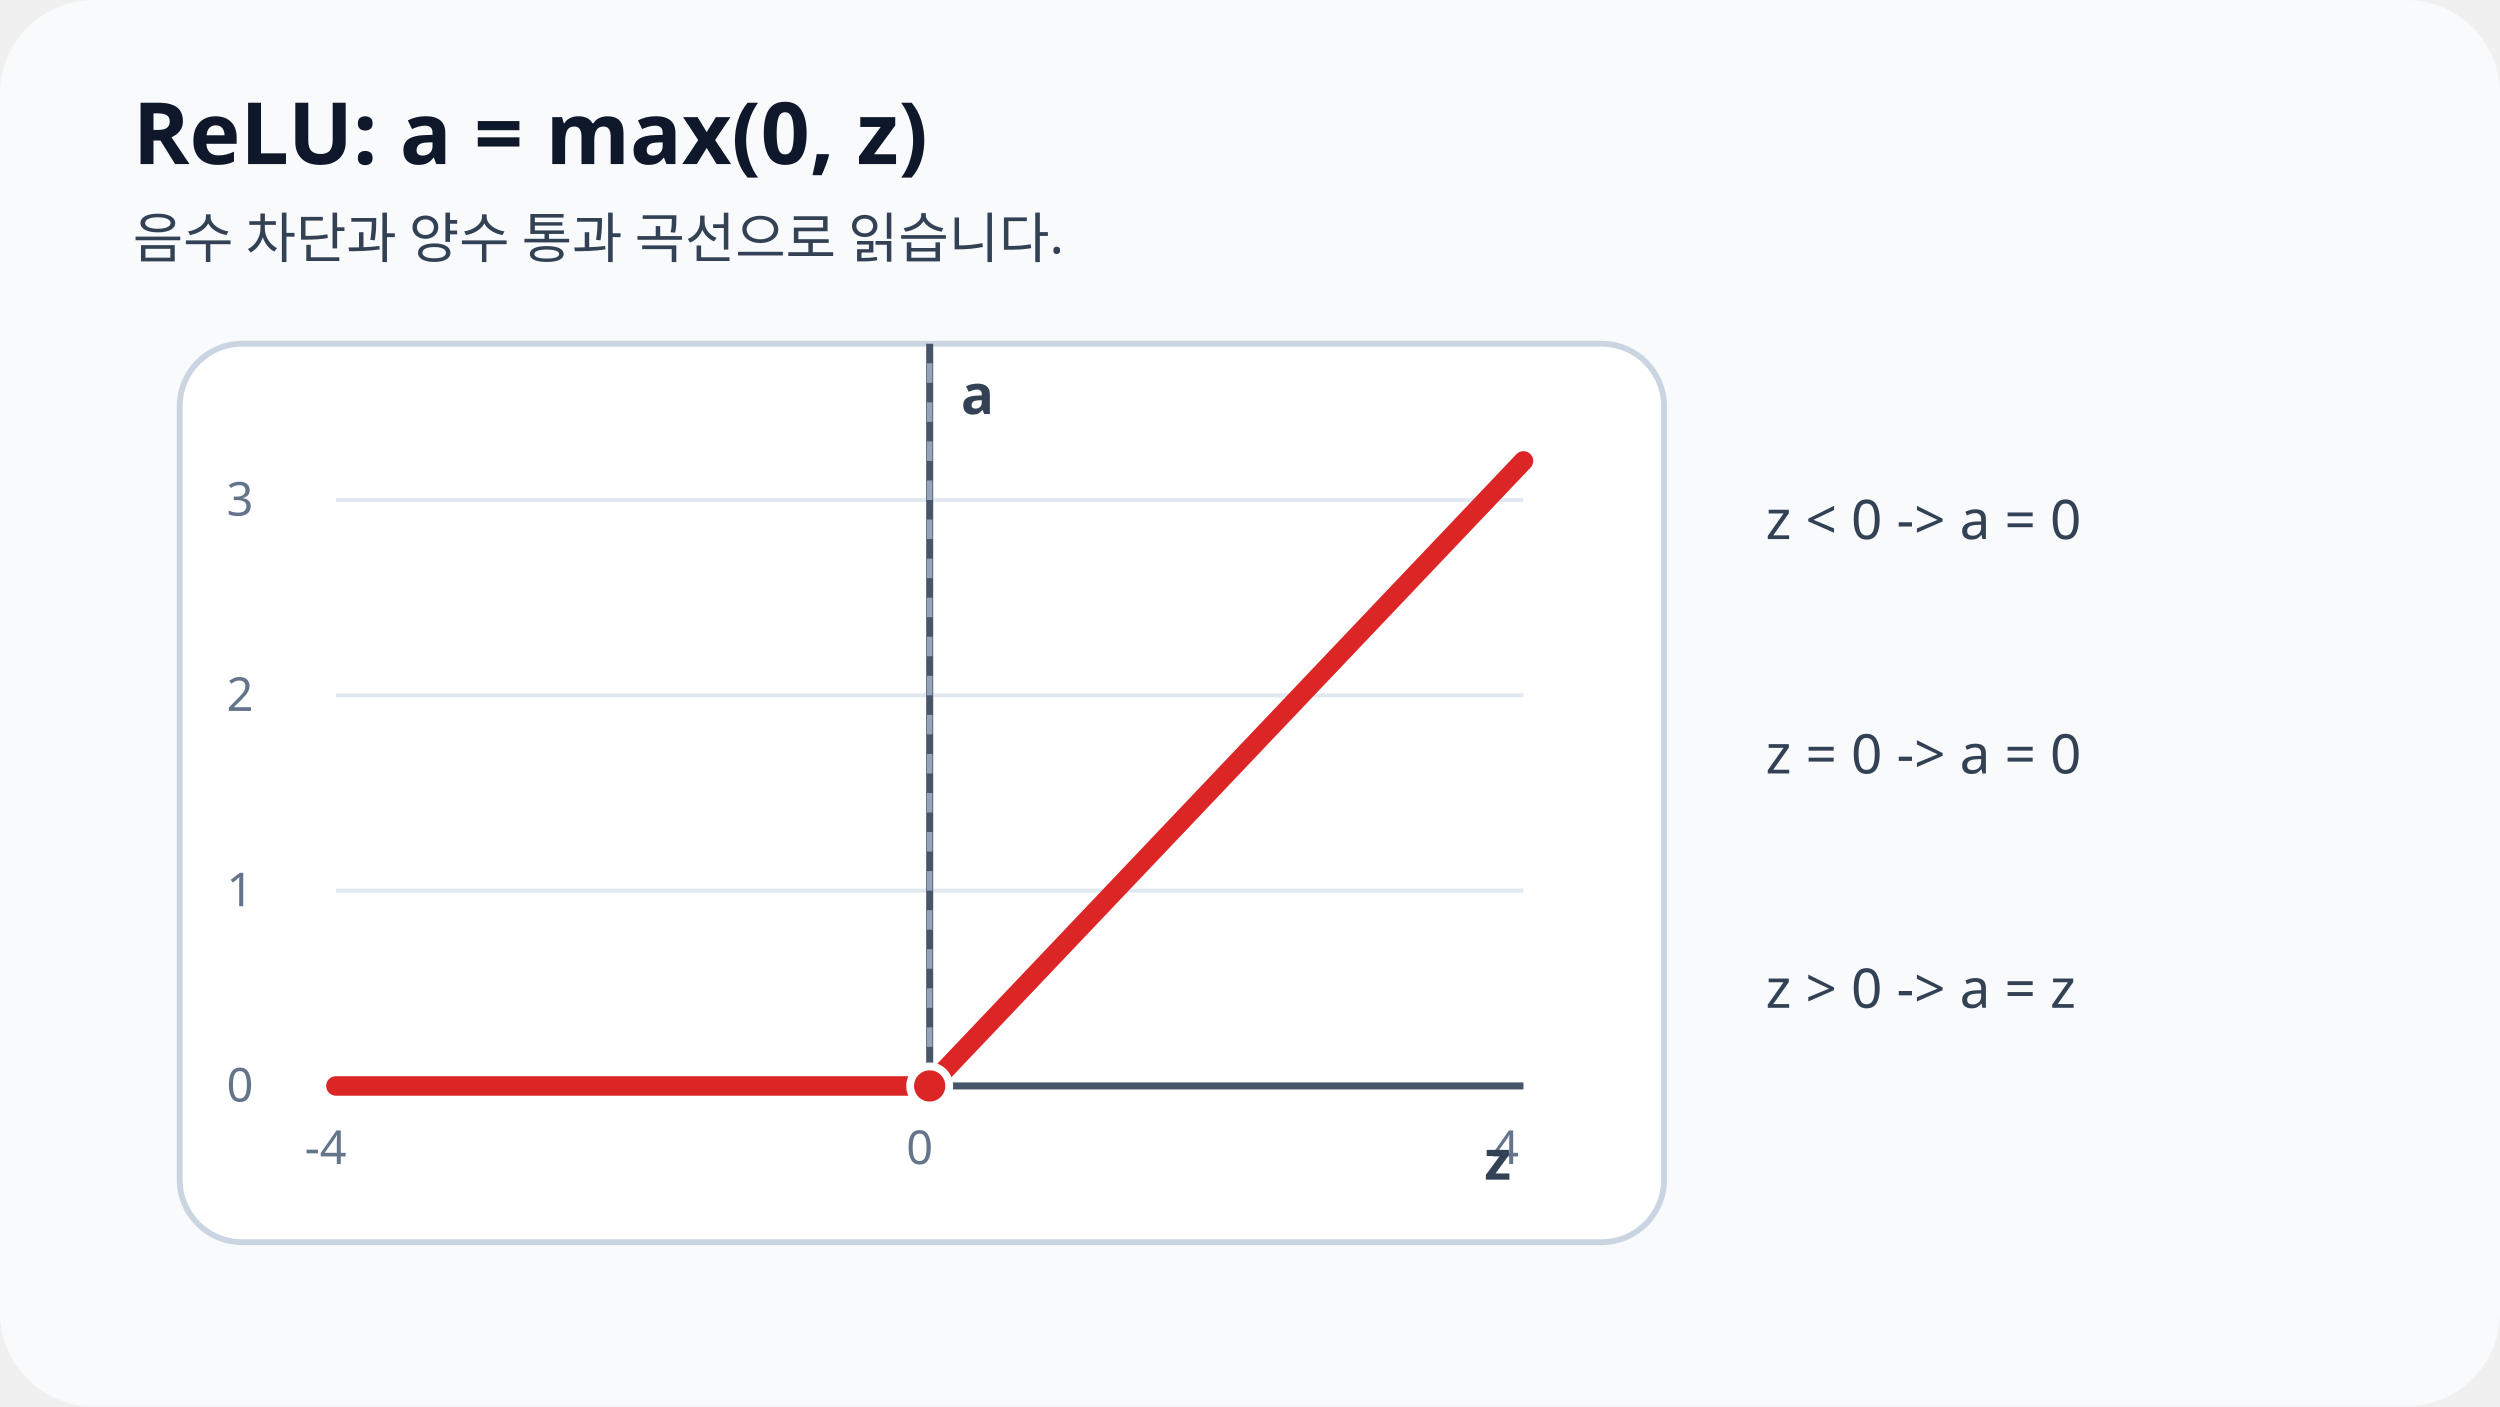
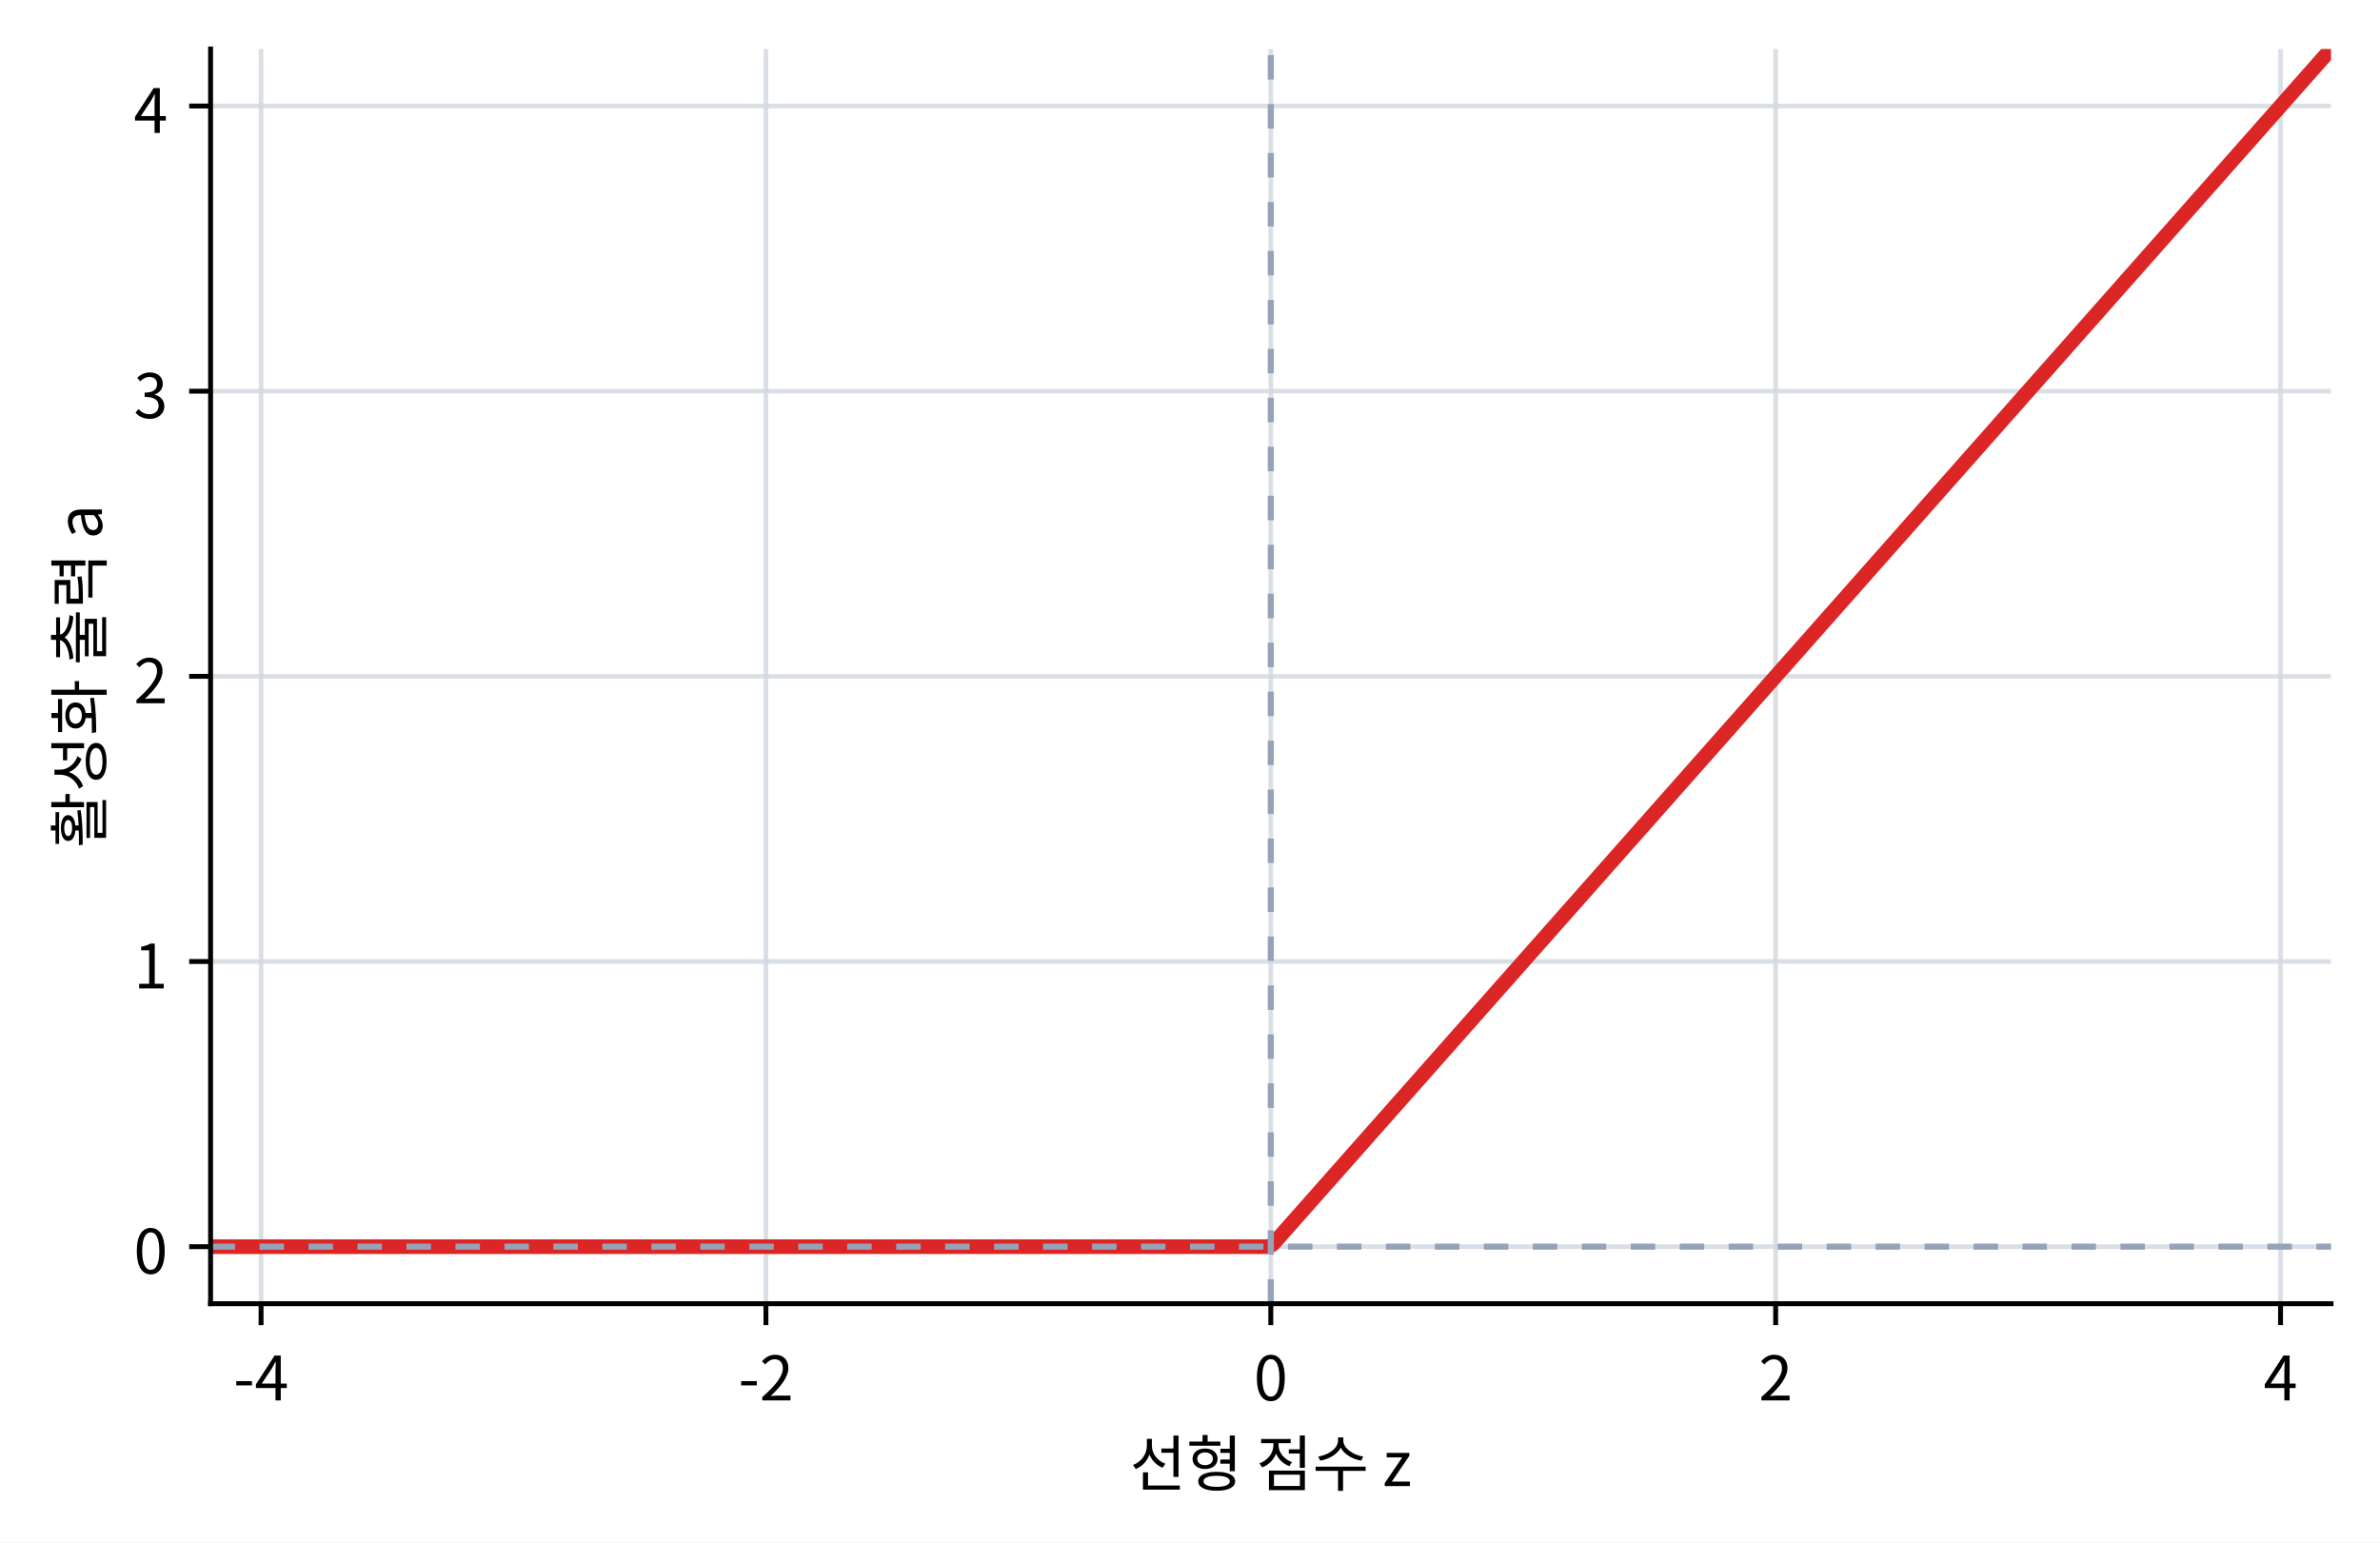
- <svg xmlns="http://www.w3.org/2000/svg" viewBox="0 0 640 360" role="img" aria-labelledby="title desc">
+ <svg xmlns="http://www.w3.org/2000/svg" xmlns:xlink="http://www.w3.org/1999/xlink" width="388.8pt" height="252pt" viewBox="0 0 388.8 252" version="1.1" role="img" aria-labelledby="title desc">
  <defs>
-     <style>.bg{fill:#f8fafc}.panel{fill:#fff;stroke:#cbd5e1;stroke-width:1.5}.grid{stroke:#e2e8f0}.axis{stroke:#475569;stroke-width:1.8}.curve{fill:none;stroke:#dc2626;stroke-width:5;stroke-linecap:round;stroke-linejoin:round}.guide{stroke:#94a3b8;stroke-width:1.4;stroke-dasharray:5 5}.title{font:700 22px sans-serif;fill:#0f172a}.text{font:400 14px sans-serif;fill:#334155}.tick{font:12px sans-serif;fill:#64748b}.label{font:700 14px sans-serif;fill:#334155}.point{fill:#dc2626;stroke:#fff;stroke-width:2}</style>
+     <style type="text/css">*{stroke-linejoin: round; stroke-linecap: butt}</style>
  </defs>
-   <rect class="bg" width="640" height="360" rx="24" />
-   <text class="title" x="34" y="42">ReLU: a = max(0, z)</text>
-   <text class="text" x="34" y="66">음수 차단과 양수 통과 곡선으로 읽습니다.</text>
-   <rect class="panel" x="46" y="88" width="380" height="230" rx="16" />
-   <line class="grid" x1="86" y1="278" x2="390" y2="278" />
-   <line class="grid" x1="86" y1="228" x2="390" y2="228" />
-   <line class="grid" x1="86" y1="178" x2="390" y2="178" />
-   <line class="grid" x1="86" y1="128" x2="390" y2="128" />
-   <line class="axis" x1="86" y1="278" x2="390" y2="278" />
-   <line class="axis" x1="238" y1="278" x2="238" y2="88" />
-   <line class="guide" x1="238" y1="278" x2="238" y2="88" />
-   <path class="curve" d="M86 278 L238 278 L390 118" />
-   <circle class="point" cx="238" cy="278" r="5" />
-   <text class="tick" x="78" y="298">-4</text>
-   <text class="tick" x="232" y="298">0</text>
-   <text class="tick" x="382" y="298">4</text>
-   <text class="tick" x="58" y="282">0</text>
-   <text class="tick" x="58" y="232">1</text>
-   <text class="tick" x="58" y="182">2</text>
-   <text class="tick" x="58" y="132">3</text>
-   <text class="label" x="380" y="302">z</text>
-   <text class="label" x="246" y="106">a</text>
-   <text class="text" x="452" y="138">z &lt; 0 -&gt; a = 0</text>
-   <text class="text" x="452" y="198">z = 0 -&gt; a = 0</text>
-   <text class="text" x="452" y="258">z &gt; 0 -&gt; a = z</text>
+   <g id="figure_1">
+     <g id="patch_1">
+       <path d="M 0 252  L 388.8 252  L 388.8 0  L 0 0  z " style="fill: #ffffff" />
+     </g>
+     <g id="axes_1">
+       <g id="patch_2">
+         <path d="M 34.4 213  L 380.8 213  L 380.8 8  L 34.4 8  z " style="fill: #ffffff" />
+       </g>
+       <g id="matplotlib.axis_1">
+         <g id="xtick_1">
+           <g id="line2d_1">
+             <path d="M 42.648 213  L 42.648 8  " clip-path="url(#p10c1d35f06)" style="fill: none; stroke: #d0d7de; stroke-opacity: 0.8; stroke-width: 0.75; stroke-linecap: square" />
+           </g>
+           <g id="line2d_2">
+             <defs>
+               <path id="m83f41ffbba" d="M 0 0  L 0 3.5  " style="stroke: #000000; stroke-width: 0.8" />
+             </defs>
+             <g>
+               <use xlink:href="#m83f41ffbba" x="42.648" y="213" style="stroke: #000000; stroke-width: 0.8" />
+             </g>
+           </g>
+           <g id="text_1">
+             <g transform="translate(38.13746 228.8) scale(0.1 -0.1)">
+               <defs>
+                 <path id="NotoSansCJKkr-Regular-e" d="M 294 1568  L 1933 1568  L 1933 2016  L 294 2016  L 294 1568  z " transform="scale(0.015625)" />
+                 <path id="NotoSansCJKkr-Regular-15" d="M 2176 0  L 2726 0  L 2726 1293  L 3354 1293  L 3354 1760  L 2726 1760  L 2726 4691  L 2080 4691  L 128 1677  L 128 1293  L 2176 1293  L 2176 0  z M 2176 1760  L 736 1760  L 1805 3360  C 1939 3590 2067 3827 2182 4051  L 2208 4051  C 2195 3814 2176 3430 2176 3200  L 2176 1760  z " transform="scale(0.015625)" />
+               </defs>
+               <use xlink:href="#NotoSansCJKkr-Regular-e" />
+               <use xlink:href="#NotoSansCJKkr-Regular-15" transform="translate(34.70312 0)" />
+             </g>
+           </g>
+         </g>
+         <g id="xtick_2">
+           <g id="line2d_3">
+             <path d="M 125.124 213  L 125.124 8  " clip-path="url(#p10c1d35f06)" style="fill: none; stroke: #d0d7de; stroke-opacity: 0.8; stroke-width: 0.75; stroke-linecap: square" />
+           </g>
+           <g id="line2d_4">
+             <g>
+               <use xlink:href="#m83f41ffbba" x="125.124" y="213" style="stroke: #000000; stroke-width: 0.8" />
+             </g>
+           </g>
+           <g id="text_2">
+             <g transform="translate(120.6137 228.8) scale(0.1 -0.1)">
+               <defs>
+                 <path id="NotoSansCJKkr-Regular-13" d="M 282 0  L 3232 0  L 3232 506  L 1933 506  C 1696 506 1408 480 1165 461  C 2266 1504 3008 2458 3008 3398  C 3008 4230 2477 4774 1638 4774  C 1043 4774 634 4506 256 4090  L 595 3757  C 858 4070 1184 4301 1568 4301  C 2150 4301 2432 3910 2432 3373  C 2432 2566 1754 1632 282 346  L 282 0  z " transform="scale(0.015625)" />
+               </defs>
+               <use xlink:href="#NotoSansCJKkr-Regular-e" />
+               <use xlink:href="#NotoSansCJKkr-Regular-13" transform="translate(34.70312 0)" />
+             </g>
+           </g>
+         </g>
+         <g id="xtick_3">
+           <g id="line2d_5">
+             <path d="M 207.6 213  L 207.6 8  " clip-path="url(#p10c1d35f06)" style="fill: none; stroke: #d0d7de; stroke-opacity: 0.8; stroke-width: 0.75; stroke-linecap: square" />
+           </g>
+           <g id="line2d_6">
+             <g>
+               <use xlink:href="#m83f41ffbba" x="207.6" y="213" style="stroke: #000000; stroke-width: 0.8" />
+             </g>
+           </g>
+           <g id="text_3">
+             <g transform="translate(204.825 228.8) scale(0.1 -0.1)">
+               <defs>
+                 <path id="NotoSansCJKkr-Regular-11" d="M 1779 -83  C 2669 -83 3238 723 3238 2362  C 3238 3987 2669 4774 1779 4774  C 883 4774 320 3987 320 2362  C 320 723 883 -83 1779 -83  z M 1779 390  C 1248 390 883 986 883 2362  C 883 3731 1248 4314 1779 4314  C 2310 4314 2675 3731 2675 2362  C 2675 986 2310 390 1779 390  z " transform="scale(0.015625)" />
+               </defs>
+               <use xlink:href="#NotoSansCJKkr-Regular-11" />
+             </g>
+           </g>
+         </g>
+         <g id="xtick_4">
+           <g id="line2d_7">
+             <path d="M 290.076 213  L 290.076 8  " clip-path="url(#p10c1d35f06)" style="fill: none; stroke: #d0d7de; stroke-opacity: 0.8; stroke-width: 0.75; stroke-linecap: square" />
+           </g>
+           <g id="line2d_8">
+             <g>
+               <use xlink:href="#m83f41ffbba" x="290.076" y="213" style="stroke: #000000; stroke-width: 0.8" />
+             </g>
+           </g>
+           <g id="text_4">
+             <g transform="translate(287.3012 228.8) scale(0.1 -0.1)">
+               <use xlink:href="#NotoSansCJKkr-Regular-13" />
+             </g>
+           </g>
+         </g>
+         <g id="xtick_5">
+           <g id="line2d_9">
+             <path d="M 372.552 213  L 372.552 8  " clip-path="url(#p10c1d35f06)" style="fill: none; stroke: #d0d7de; stroke-opacity: 0.8; stroke-width: 0.75; stroke-linecap: square" />
+           </g>
+           <g id="line2d_10">
+             <g>
+               <use xlink:href="#m83f41ffbba" x="372.552" y="213" style="stroke: #000000; stroke-width: 0.8" />
+             </g>
+           </g>
+           <g id="text_5">
+             <g transform="translate(369.7774 228.8) scale(0.1 -0.1)">
+               <use xlink:href="#NotoSansCJKkr-Regular-15" />
+             </g>
+           </g>
+         </g>
+         <g id="text_6">
+           <g transform="translate(184.5844 242.8) scale(0.1 -0.1)">
+             <defs>
+               <path id="NotoSansCJKkr-Regular-cf1b" d="M 4550 5286  L 4550 3930  L 3290 3930  L 3290 3488  L 4550 3488  L 4550 960  L 5082 960  L 5082 5286  L 4550 5286  z M 1773 4941  L 1773 4230  C 1773 3341 1190 2528 326 2208  L 608 1786  C 1286 2054 1798 2605 2042 3296  C 2291 2669 2784 2170 3418 1920  L 3706 2336  C 2867 2643 2298 3405 2298 4211  L 2298 4941  L 1773 4941  z M 1363 1440  L 1363 -371  L 5216 -371  L 5216 64  L 1894 64  L 1894 1440  L 1363 1440  z " transform="scale(0.015625)" />
+               <path id="NotoSansCJKkr-Regular-e410" d="M 1965 3930  C 1190 3930 659 3501 659 2854  C 659 2208 1190 1786 1965 1786  C 2739 1786 3277 2208 3277 2854  C 3277 3501 2739 3930 1965 3930  z M 1965 3520  C 2451 3520 2784 3258 2784 2854  C 2784 2451 2451 2189 1965 2189  C 1478 2189 1158 2451 1158 2854  C 1158 3258 1478 3520 1965 3520  z M 3187 1491  C 1984 1491 1254 1126 1254 499  C 1254 -122 1984 -486 3187 -486  C 4384 -486 5114 -122 5114 499  C 5114 1126 4384 1491 3187 1491  z M 3187 1075  C 4038 1075 4557 870 4557 499  C 4557 134 4038 -77 3187 -77  C 2330 -77 1805 134 1805 499  C 1805 870 2330 1075 3187 1075  z M 4550 5293  L 4550 3904  L 3571 3904  L 3571 3469  L 4550 3469  L 4550 2778  L 3565 2778  L 3565 2342  L 4550 2342  L 4550 1555  L 5082 1555  L 5082 5293  L 4550 5293  z M 1709 5344  L 1709 4653  L 326 4653  L 326 4224  L 3571 4224  L 3571 4653  L 2234 4653  L 2234 5344  L 1709 5344  z " transform="scale(0.015625)" />
+               <path id="NotoSansCJKkr-Regular-1" transform="scale(0.015625)" />
+               <path id="NotoSansCJKkr-Regular-d60b" d="M 1325 1619  L 1325 -422  L 5082 -422  L 5082 1619  L 1325 1619  z M 4563 1197  L 4563 13  L 1850 13  L 1850 1197  L 4563 1197  z M 4550 5293  L 4550 3846  L 3405 3846  L 3405 3405  L 4550 3405  L 4550 1907  L 5082 1907  L 5082 5293  L 4550 5293  z M 506 4922  L 506 4486  L 1792 4486  L 1792 4275  C 1792 3456 1197 2682 339 2381  L 614 1958  C 1299 2208 1824 2739 2067 3398  C 2317 2803 2816 2323 3462 2086  L 3731 2509  C 2893 2810 2330 3533 2330 4275  L 2330 4486  L 3597 4486  L 3597 4922  L 506 4922  z " transform="scale(0.015625)" />
+               <path id="NotoSansCJKkr-Regular-d013" d="M 2662 5088  L 2662 4762  C 2662 3942 1645 3245 589 3091  L 800 2662  C 1702 2810 2573 3309 2944 4013  C 3315 3309 4179 2810 5082 2662  L 5293 3091  C 4243 3245 3213 3955 3213 4762  L 3213 5088  L 2662 5088  z M 320 2035  L 320 1594  L 2662 1594  L 2662 -499  L 3187 -499  L 3187 1594  L 5549 1594  L 5549 2035  L 320 2035  z " transform="scale(0.015625)" />
+               <path id="NotoSansCJKkr-Regular-5b" d="M 224 0  L 2854 0  L 2854 474  L 960 474  L 2797 3162  L 2797 3475  L 422 3475  L 422 3002  L 2054 3002  L 224 314  L 224 0  z " transform="scale(0.015625)" />
+             </defs>
+             <use xlink:href="#NotoSansCJKkr-Regular-cf1b" />
+             <use xlink:href="#NotoSansCJKkr-Regular-e410" transform="translate(92 0)" />
+             <use xlink:href="#NotoSansCJKkr-Regular-1" transform="translate(184 0)" />
+             <use xlink:href="#NotoSansCJKkr-Regular-d60b" transform="translate(206.4062 0)" />
+             <use xlink:href="#NotoSansCJKkr-Regular-d013" transform="translate(298.4062 0)" />
+             <use xlink:href="#NotoSansCJKkr-Regular-1" transform="translate(390.4062 0)" />
+             <use xlink:href="#NotoSansCJKkr-Regular-5b" transform="translate(412.8125 0)" />
+           </g>
+         </g>
+       </g>
+       <g id="matplotlib.axis_2">
+         <g id="ytick_1">
+           <g id="line2d_11">
+             <path d="M 34.4 203.682  L 380.8 203.682  " clip-path="url(#p10c1d35f06)" style="fill: none; stroke: #d0d7de; stroke-opacity: 0.8; stroke-width: 0.75; stroke-linecap: square" />
+           </g>
+           <g id="line2d_12">
+             <defs>
+               <path id="maf9ecbab4f" d="M 0 0  L -3.5 0  " style="stroke: #000000; stroke-width: 0.8" />
+             </defs>
+             <g>
+               <use xlink:href="#maf9ecbab4f" x="34.4" y="203.682" style="stroke: #000000; stroke-width: 0.8" />
+             </g>
+           </g>
+           <g id="text_7">
+             <g transform="translate(21.85 208.0818) scale(0.1 -0.1)">
+               <use xlink:href="#NotoSansCJKkr-Regular-11" />
+             </g>
+           </g>
+         </g>
+         <g id="ytick_2">
+           <g id="line2d_13">
+             <path d="M 34.4 157.091  L 380.8 157.091  " clip-path="url(#p10c1d35f06)" style="fill: none; stroke: #d0d7de; stroke-opacity: 0.8; stroke-width: 0.75; stroke-linecap: square" />
+           </g>
+           <g id="line2d_14">
+             <g>
+               <use xlink:href="#maf9ecbab4f" x="34.4" y="157.091" style="stroke: #000000; stroke-width: 0.8" />
+             </g>
+           </g>
+           <g id="text_8">
+             <g transform="translate(21.85 161.4909) scale(0.1 -0.1)">
+               <defs>
+                 <path id="NotoSansCJKkr-Regular-12" d="M 563 0  L 3136 0  L 3136 486  L 2195 486  L 2195 4691  L 1747 4691  C 1491 4544 1190 4435 774 4358  L 774 3987  L 1613 3987  L 1613 486  L 563 486  L 563 0  z " transform="scale(0.015625)" />
+               </defs>
+               <use xlink:href="#NotoSansCJKkr-Regular-12" />
+             </g>
+           </g>
+         </g>
+         <g id="ytick_3">
+           <g id="line2d_15">
+             <path d="M 34.4 110.5  L 380.8 110.5  " clip-path="url(#p10c1d35f06)" style="fill: none; stroke: #d0d7de; stroke-opacity: 0.8; stroke-width: 0.75; stroke-linecap: square" />
+           </g>
+           <g id="line2d_16">
+             <g>
+               <use xlink:href="#maf9ecbab4f" x="34.4" y="110.5" style="stroke: #000000; stroke-width: 0.8" />
+             </g>
+           </g>
+           <g id="text_9">
+             <g transform="translate(21.85 114.9) scale(0.1 -0.1)">
+               <use xlink:href="#NotoSansCJKkr-Regular-13" />
+             </g>
+           </g>
+         </g>
+         <g id="ytick_4">
+           <g id="line2d_17">
+             <path d="M 34.4 63.909  L 380.8 63.909  " clip-path="url(#p10c1d35f06)" style="fill: none; stroke: #d0d7de; stroke-opacity: 0.8; stroke-width: 0.75; stroke-linecap: square" />
+           </g>
+           <g id="line2d_18">
+             <g>
+               <use xlink:href="#maf9ecbab4f" x="34.4" y="63.909" style="stroke: #000000; stroke-width: 0.8" />
+             </g>
+           </g>
+           <g id="text_10">
+             <g transform="translate(21.85 68.30909) scale(0.1 -0.1)">
+               <defs>
+                 <path id="NotoSansCJKkr-Regular-14" d="M 1683 -83  C 2522 -83 3194 416 3194 1254  C 3194 1901 2752 2310 2202 2445  L 2202 2477  C 2701 2650 3034 3034 3034 3603  C 3034 4346 2458 4774 1664 4774  C 1126 4774 710 4538 358 4218  L 672 3846  C 941 4115 1267 4301 1645 4301  C 2138 4301 2438 4006 2438 3558  C 2438 3053 2112 2662 1139 2662  L 1139 2214  C 2227 2214 2598 1843 2598 1274  C 2598 736 2208 403 1645 403  C 1114 403 762 659 486 941  L 186 563  C 493 224 954 -83 1683 -83  z " transform="scale(0.015625)" />
+               </defs>
+               <use xlink:href="#NotoSansCJKkr-Regular-14" />
+             </g>
+           </g>
+         </g>
+         <g id="ytick_5">
+           <g id="line2d_19">
+             <path d="M 34.4 17.318  L 380.8 17.318  " clip-path="url(#p10c1d35f06)" style="fill: none; stroke: #d0d7de; stroke-opacity: 0.8; stroke-width: 0.75; stroke-linecap: square" />
+           </g>
+           <g id="line2d_20">
+             <g>
+               <use xlink:href="#maf9ecbab4f" x="34.4" y="17.318" style="stroke: #000000; stroke-width: 0.8" />
+             </g>
+           </g>
+           <g id="text_11">
+             <g transform="translate(21.85 21.71818) scale(0.1 -0.1)">
+               <use xlink:href="#NotoSansCJKkr-Regular-15" />
+             </g>
+           </g>
+         </g>
+         <g id="text_12">
+           <g transform="translate(16.65 138.5555) rotate(-90) scale(0.1 -0.1)">
+             <defs>
+               <path id="NotoSansCJKkr-Regular-e457" d="M 2093 3936  C 2611 3936 2938 3782 2938 3533  C 2938 3277 2611 3117 2093 3117  C 1574 3117 1248 3277 1248 3533  C 1248 3782 1574 3936 2093 3936  z M 4275 5293  L 4275 1875  L 4806 1875  L 4806 3366  L 5651 3366  L 5651 3814  L 4806 3814  L 4806 5293  L 4275 5293  z M 1069 -58  L 1069 -435  L 5024 -435  L 5024 -58  L 1594 -58  L 1594 448  L 4806 448  L 4806 1613  L 1056 1613  L 1056 1242  L 4282 1242  L 4282 794  L 1069 794  L 1069 -58  z M 2093 4288  C 1274 4288 742 4006 742 3533  C 742 3098 1165 2829 1837 2778  L 1837 2419  C 1280 2400 749 2400 288 2400  L 352 2010  C 1363 2010 2733 2016 3968 2227  L 3930 2573  C 3430 2502 2893 2464 2362 2438  L 2362 2778  C 3027 2829 3443 3104 3443 3533  C 3443 4006 2912 4288 2093 4288  z M 1837 5344  L 1837 4851  L 435 4851  L 435 4474  L 3757 4474  L 3757 4851  L 2362 4851  L 2362 5344  L 1837 5344  z " transform="scale(0.015625)" />
+               <path id="NotoSansCJKkr-Regular-cf2c" d="M 3174 1696  C 1978 1696 1248 1293 1248 602  C 1248 -90 1978 -486 3174 -486  C 4371 -486 5101 -90 5101 602  C 5101 1293 4371 1696 3174 1696  z M 3174 1274  C 4045 1274 4576 1024 4576 602  C 4576 186 4045 -64 3174 -64  C 2304 -64 1773 186 1773 602  C 1773 1024 2304 1274 3174 1274  z M 1779 4966  L 1779 4371  C 1779 3482 1203 2707 314 2394  L 595 1965  C 1293 2227 1811 2758 2054 3443  C 2304 2842 2790 2374 3430 2138  L 3718 2554  C 2874 2842 2304 3571 2304 4390  L 2304 4966  L 1779 4966  z M 3290 4070  L 3290 3629  L 4550 3629  L 4550 1869  L 5082 1869  L 5082 5293  L 4550 5293  L 4550 4070  L 3290 4070  z " transform="scale(0.015625)" />
+               <path id="NotoSansCJKkr-Regular-e44f" d="M 2086 3411  C 2598 3411 2944 3149 2944 2752  C 2944 2355 2598 2099 2086 2099  C 1568 2099 1222 2355 1222 2752  C 1222 3149 1568 3411 2086 3411  z M 2086 3827  C 1274 3827 723 3398 723 2752  C 723 2182 1152 1786 1818 1702  L 1818 1069  C 1254 1050 710 1050 250 1050  L 333 602  C 1338 602 2694 614 3942 838  L 3904 1229  C 3411 1158 2880 1114 2349 1088  L 2349 1702  C 3008 1779 3450 2176 3450 2752  C 3450 3398 2893 3827 2086 3827  z M 4250 5293  L 4250 -499  L 4781 -499  L 4781 2387  L 5683 2387  L 5683 2835  L 4781 2835  L 4781 5293  L 4250 5293  z M 1818 5280  L 1818 4589  L 352 4589  L 352 4160  L 3808 4160  L 3808 4589  L 2349 4589  L 2349 5280  L 1818 5280  z " transform="scale(0.015625)" />
+               <path id="NotoSansCJKkr-Regular-db97" d="M 966 -26  L 966 -435  L 5050 -435  L 5050 -26  L 1485 -26  L 1485 518  L 4877 518  L 4877 1786  L 3194 1786  L 3194 2317  L 5542 2317  L 5542 2720  L 326 2720  L 326 2317  L 2669 2317  L 2669 1786  L 954 1786  L 954 1389  L 4358 1389  L 4358 896  L 966 896  L 966 -26  z M 858 4787  L 858 4378  L 2630 4378  C 2534 3814 1670 3450 602 3386  L 755 2982  C 1728 3059 2579 3360 2931 3904  C 3290 3360 4141 3059 5107 2982  L 5267 3386  C 4198 3450 3328 3814 3232 4378  L 5018 4378  L 5018 4787  L 3194 4787  L 3194 5325  L 2669 5325  L 2669 4787  L 858 4787  z " transform="scale(0.015625)" />
+               <path id="NotoSansCJKkr-Regular-c620" d="M 1210 1421  L 1210 986  L 4550 986  L 4550 -506  L 5082 -506  L 5082 1421  L 1210 1421  z M 550 4941  L 550 4512  L 2515 4512  L 2515 3712  L 563 3712  L 563 1990  L 973 1990  C 2131 1990 2714 2010 3424 2131  L 3373 2566  C 2707 2445 2150 2419 1088 2419  L 1088 3302  L 3040 3302  L 3040 4941  L 550 4941  z M 3424 3232  L 3424 2797  L 4550 2797  L 4550 1728  L 5082 1728  L 5082 5286  L 4550 5286  L 4550 4429  L 3424 4429  L 3424 4000  L 4550 4000  L 4550 3232  L 3424 3232  z " transform="scale(0.015625)" />
+               <path id="NotoSansCJKkr-Regular-42" d="M 1389 -83  C 1818 -83 2208 141 2541 416  L 2560 416  L 2611 0  L 3091 0  L 3091 2138  C 3091 3002 2739 3565 1888 3565  C 1325 3565 838 3315 525 3110  L 749 2707  C 1024 2893 1389 3078 1792 3078  C 2362 3078 2509 2650 2509 2202  C 1030 2035 378 1658 378 902  C 378 275 806 -83 1389 -83  z M 1555 390  C 1210 390 941 544 941 941  C 941 1389 1338 1677 2509 1811  L 2509 845  C 2170 544 1888 390 1555 390  z " transform="scale(0.015625)" />
+             </defs>
+             <use xlink:href="#NotoSansCJKkr-Regular-e457" />
+             <use xlink:href="#NotoSansCJKkr-Regular-cf2c" transform="translate(92 0)" />
+             <use xlink:href="#NotoSansCJKkr-Regular-e44f" transform="translate(184 0)" />
+             <use xlink:href="#NotoSansCJKkr-Regular-1" transform="translate(276 0)" />
+             <use xlink:href="#NotoSansCJKkr-Regular-db97" transform="translate(298.4062 0)" />
+             <use xlink:href="#NotoSansCJKkr-Regular-c620" transform="translate(390.4062 0)" />
+             <use xlink:href="#NotoSansCJKkr-Regular-1" transform="translate(482.4062 0)" />
+             <use xlink:href="#NotoSansCJKkr-Regular-42" transform="translate(504.8125 0)" />
+           </g>
+         </g>
+       </g>
+       <g id="line2d_21">
+         <path d="M 34.4 203.682  L 207.253 203.682  L 207.947 203.29  L 380.8 8  L 380.8 8  " clip-path="url(#p10c1d35f06)" style="fill: none; stroke: #dc2626; stroke-width: 2.4; stroke-linecap: square" />
+       </g>
+       <g id="line2d_22">
+         <path d="M 207.6 213  L 207.6 8  " clip-path="url(#p10c1d35f06)" style="fill: none; stroke-dasharray: 4,4; stroke-dashoffset: 0; stroke: #94a3b8" />
+       </g>
+       <g id="line2d_23">
+         <path d="M 34.4 203.682  L 380.8 203.682  " clip-path="url(#p10c1d35f06)" style="fill: none; stroke-dasharray: 4,4; stroke-dashoffset: 0; stroke: #94a3b8" />
+       </g>
+       <g id="patch_3">
+         <path d="M 34.4 213  L 34.4 8  " style="fill: none; stroke: #000000; stroke-width: 0.8; stroke-linejoin: miter; stroke-linecap: square" />
+       </g>
+       <g id="patch_4">
+         <path d="M 34.4 213  L 380.8 213  " style="fill: none; stroke: #000000; stroke-width: 0.8; stroke-linejoin: miter; stroke-linecap: square" />
+       </g>
+     </g>
+   </g>
+   <defs>
+     <clipPath id="p10c1d35f06">
+       <rect x="34.4" y="8" width="346.4" height="205" />
+     </clipPath>
+   </defs>
</svg>
